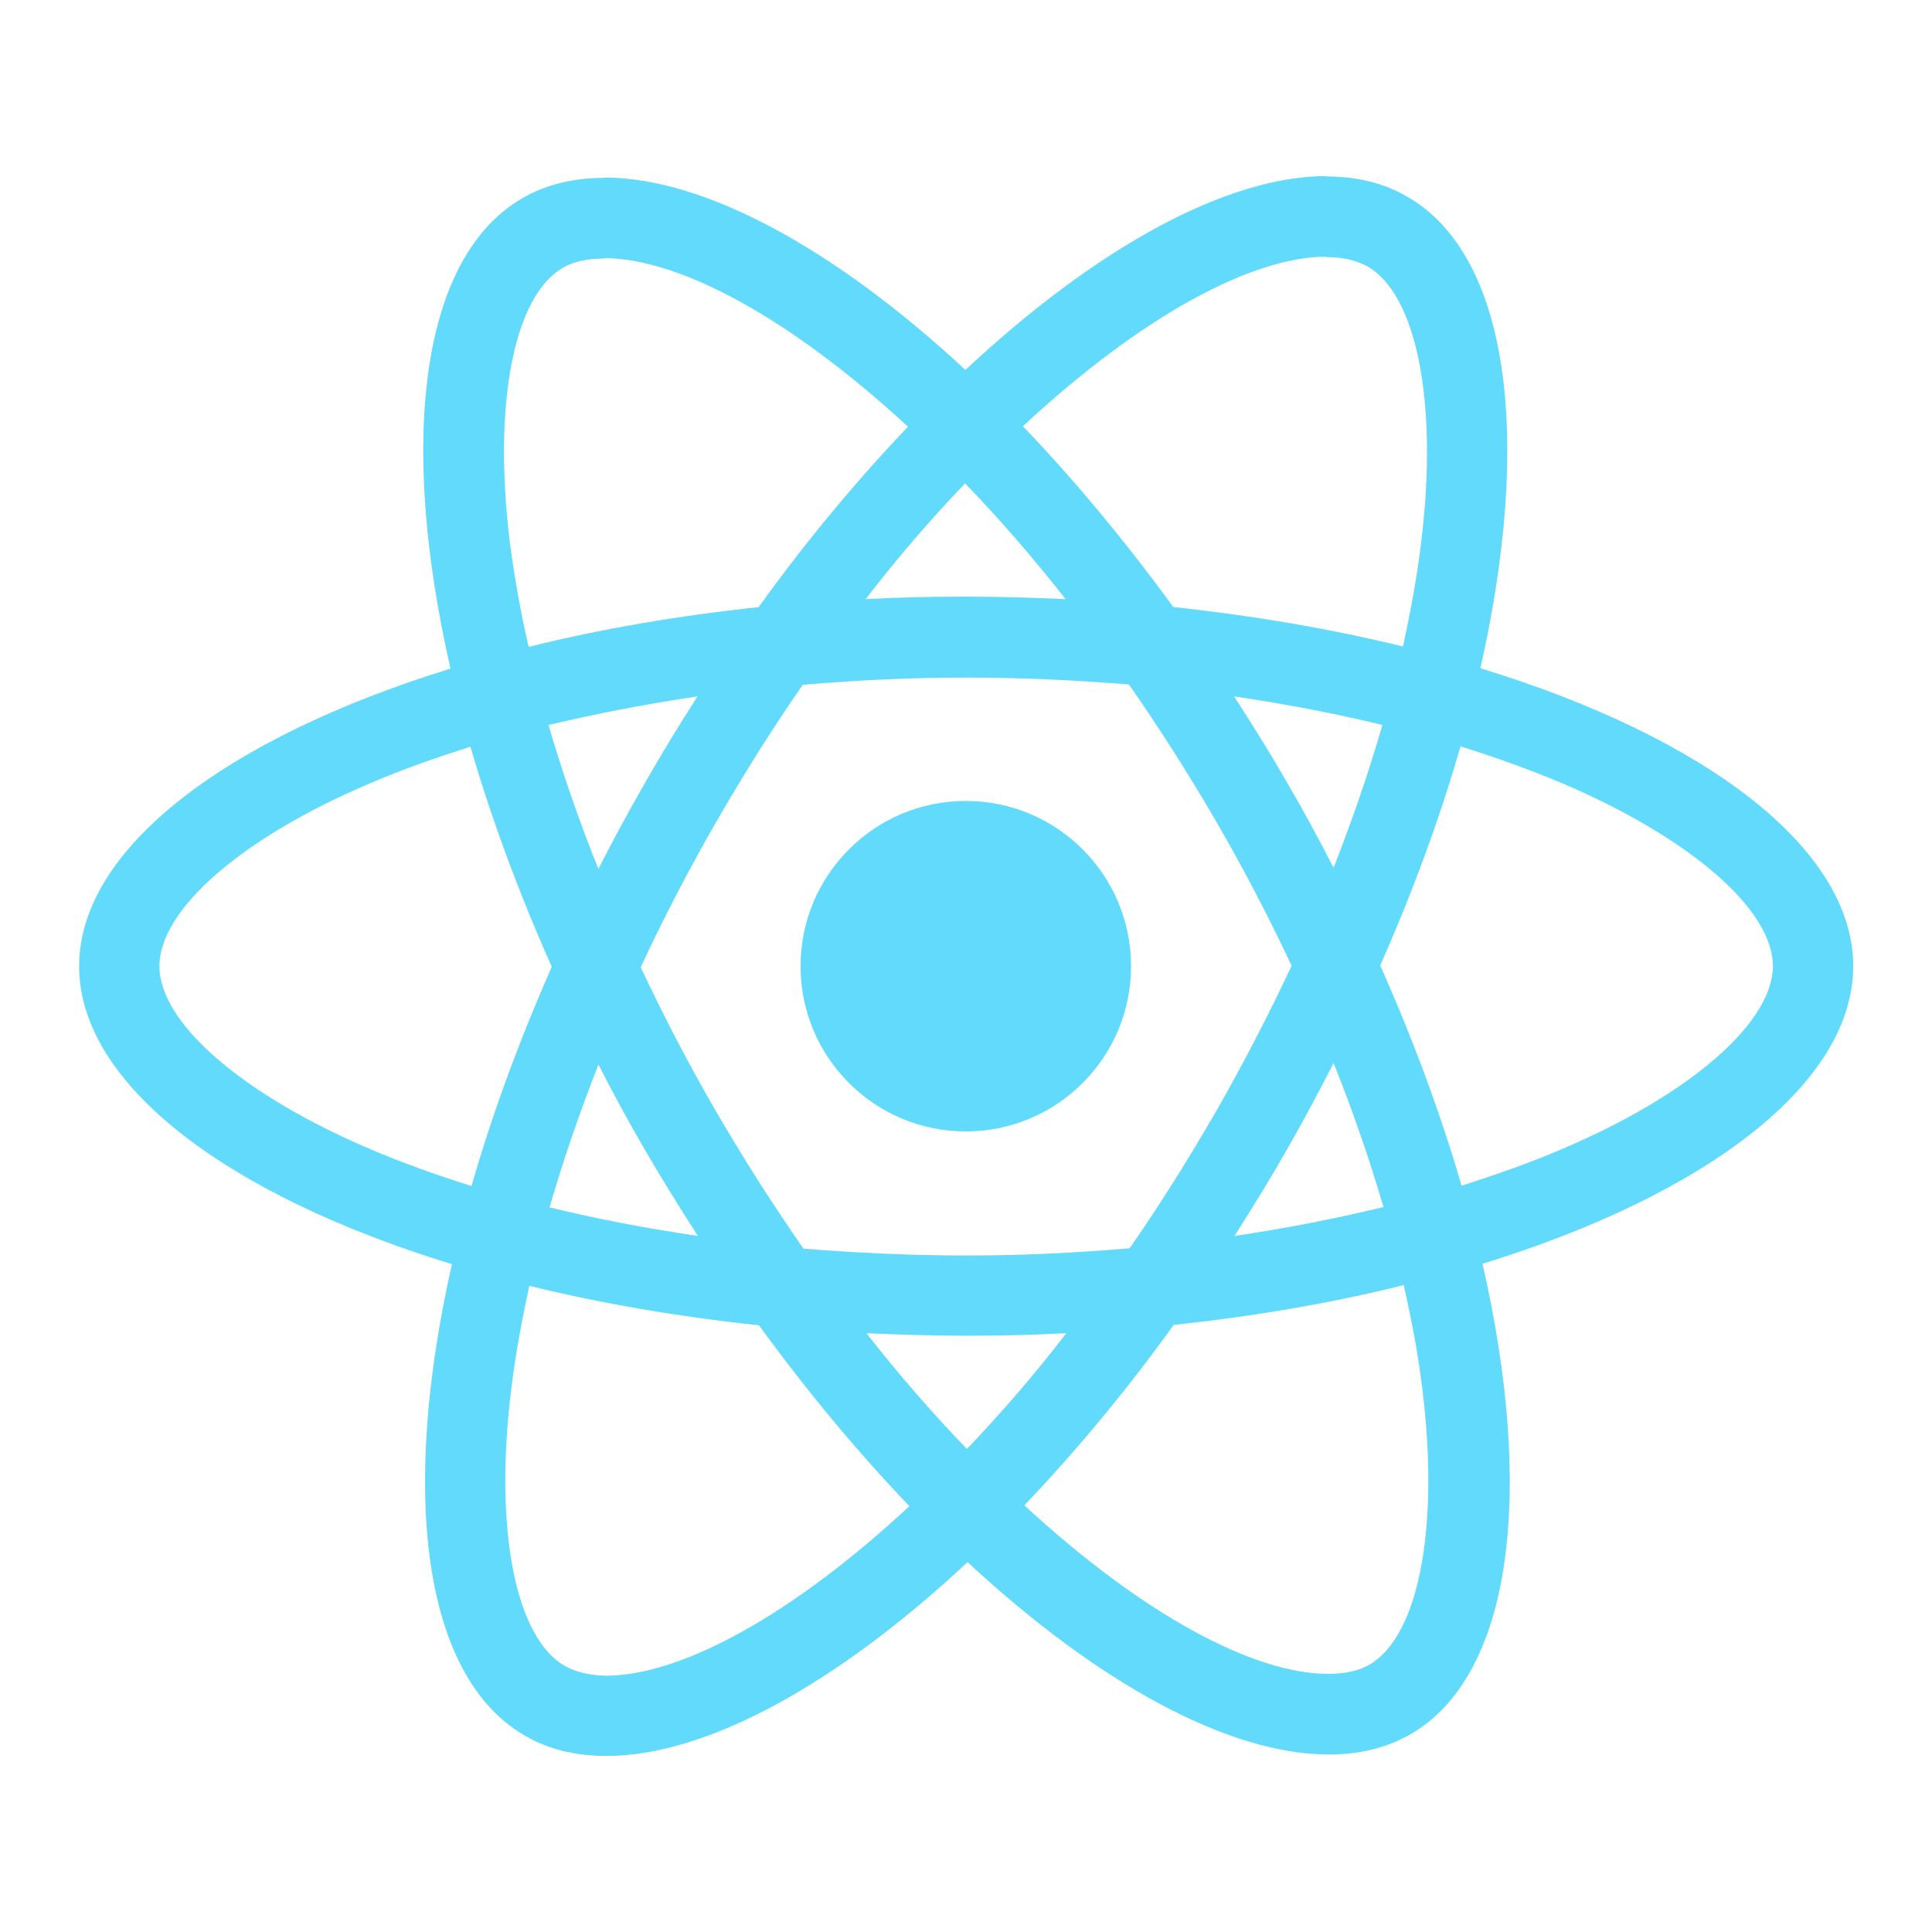
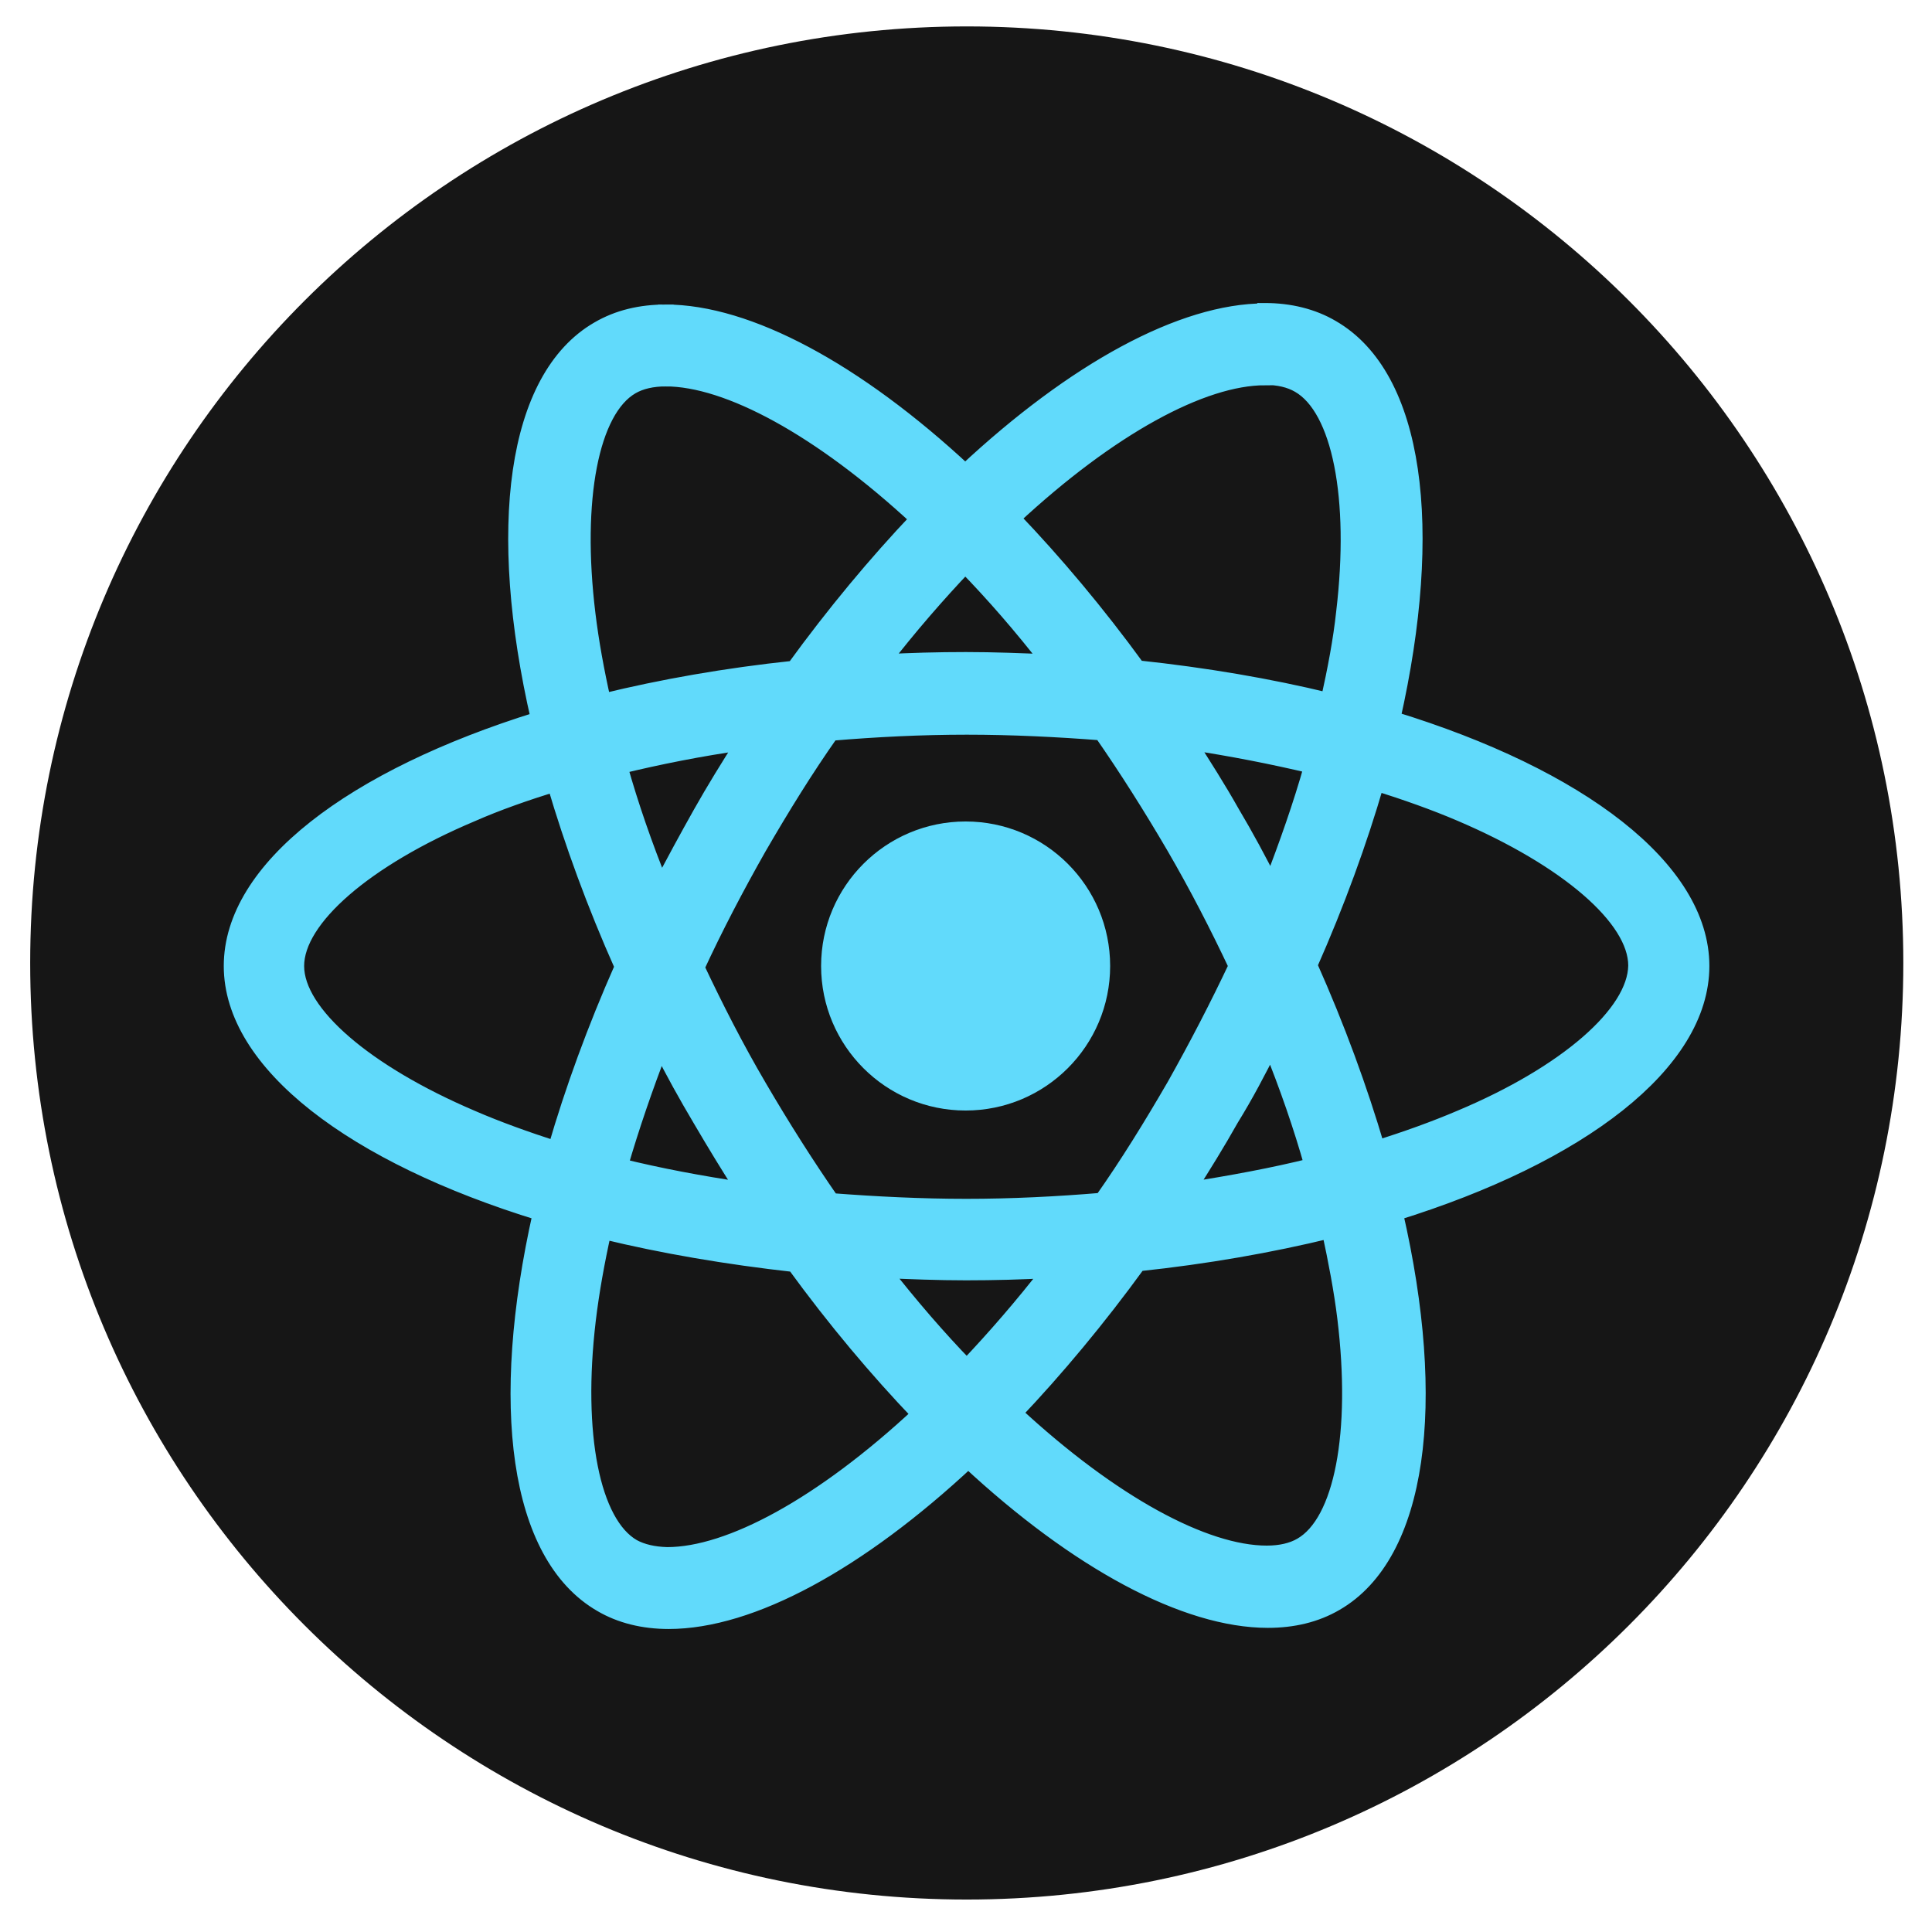
<svg xmlns="http://www.w3.org/2000/svg" version="1.1" id="Layer_1" x="0px" y="0px" viewBox="0 0 512 512" style="enable-background:new 0 0 512 512;" xml:space="preserve">
  <style type="text/css">
- 	.st0{fill:#61DAFB;}
+ 	.st0{fill:#161616;}
+ 	.st1{fill:#61DAFB;stroke:#61DAFB;stroke-width:4;stroke-miterlimit:10;}
</style>
+   <circle class="st0" cx="256.2" cy="255.2" r="248.2" />
  <g>
-     <path class="st0" d="M491.12,256.05c0-31.14-39-60.66-98.8-78.96c13.8-60.95,7.67-109.44-19.36-124.96   c-6.23-3.64-13.51-5.37-21.47-5.37v21.37c4.41,0,7.95,0.86,10.92,2.49c13.03,7.47,18.69,35.94,14.28,72.54   c-1.05,9.01-2.78,18.5-4.89,28.17c-18.78-4.6-39.29-8.15-60.85-10.45c-12.94-17.73-26.35-33.83-39.87-47.92   c31.24-29.04,60.57-44.94,80.5-44.94V46.66c-26.35,0-60.85,18.78-95.73,51.37c-34.88-32.39-69.38-50.98-95.73-50.98v21.37   c19.84,0,49.26,15.81,80.5,44.66c-13.42,14.09-26.83,30.09-39.58,47.82c-21.66,2.3-42.17,5.85-60.95,10.54   c-2.2-9.58-3.83-18.88-4.98-27.79c-4.5-36.61,1.05-65.07,13.99-72.64c2.87-1.72,6.61-2.49,11.02-2.49V47.14   c-8.05,0-15.33,1.72-21.66,5.37c-26.93,15.52-32.97,63.92-19.07,124.68c-59.61,18.4-98.42,47.82-98.42,78.87   c0,31.14,39,60.66,98.8,78.96c-13.8,60.95-7.67,109.44,19.36,124.96c6.23,3.64,13.51,5.37,21.56,5.37   c26.35,0,60.85-18.78,95.73-51.37c34.88,32.39,69.38,50.98,95.73,50.98c8.05,0,15.33-1.72,21.66-5.37   c26.93-15.52,32.97-63.92,19.07-124.68C452.31,316.61,491.12,287.1,491.12,256.05L491.12,256.05z M366.35,192.13   c-3.55,12.36-7.95,25.11-12.94,37.85c-3.93-7.67-8.05-15.33-12.55-23c-4.41-7.67-9.1-15.14-13.8-22.42   C340.66,186.57,353.79,189.06,366.35,192.13L366.35,192.13z M322.46,294.19c-7.47,12.94-15.14,25.2-23.1,36.61   c-14.28,1.25-28.75,1.92-43.32,1.92c-14.47,0-28.94-0.67-43.12-1.82c-7.95-11.4-15.72-23.57-23.19-36.42   c-7.28-12.55-13.9-25.3-19.93-38.14c5.94-12.84,12.65-25.68,19.84-38.24c7.47-12.94,15.14-25.2,23.1-36.61   c14.28-1.25,28.75-1.92,43.32-1.92c14.47,0,28.94,0.67,43.12,1.82c7.95,11.4,15.72,23.57,23.19,36.42   c7.28,12.55,13.9,25.3,19.93,38.14C336.26,268.79,329.64,281.63,322.46,294.19L322.46,294.19z M353.41,281.73   c5.17,12.84,9.58,25.68,13.22,38.14c-12.55,3.07-25.78,5.65-39.48,7.67c4.7-7.38,9.39-14.95,13.8-22.71   C345.36,297.16,349.48,289.4,353.41,281.73L353.41,281.73z M256.24,383.98c-8.91-9.2-17.82-19.45-26.64-30.67   c8.62,0.38,17.44,0.67,26.35,0.67c9.01,0,17.92-0.19,26.64-0.67C273.97,364.53,265.05,374.78,256.24,383.98z M184.94,327.54   c-13.61-2.01-26.74-4.5-39.29-7.57c3.55-12.36,7.95-25.11,12.94-37.85c3.93,7.67,8.05,15.33,12.55,23S180.24,320.25,184.94,327.54z    M255.76,128.11c8.91,9.2,17.82,19.45,26.64,30.67c-8.62-0.38-17.44-0.67-26.35-0.67c-9.01,0-17.92,0.19-26.64,0.67   C238.03,147.57,246.94,137.31,255.76,128.11z M184.84,184.56c-4.7,7.38-9.39,14.95-13.8,22.71c-4.41,7.67-8.53,15.33-12.46,23   c-5.17-12.84-9.58-25.68-13.22-38.14C157.91,189.16,171.14,186.57,184.84,184.56L184.84,184.56z M98.12,304.54   c-33.92-14.47-55.87-33.44-55.87-48.49c0-15.05,21.95-34.12,55.87-48.49c8.24-3.55,17.25-6.71,26.55-9.68   c5.46,18.78,12.65,38.33,21.56,58.36c-8.82,19.93-15.91,39.39-21.27,58.07C115.46,311.34,106.45,308.08,98.12,304.54L98.12,304.54z    M149.67,441.48c-13.03-7.47-18.69-35.94-14.28-72.54c1.05-9.01,2.78-18.5,4.89-28.17c18.78,4.6,39.29,8.15,60.85,10.45   c12.94,17.73,26.35,33.83,39.87,47.92c-31.24,29.04-60.57,44.94-80.5,44.94C156.19,443.97,152.55,443.11,149.67,441.48   L149.67,441.48z M376.98,368.46c4.5,36.61-1.05,65.07-13.99,72.64c-2.87,1.72-6.61,2.49-11.02,2.49   c-19.84,0-49.26-15.81-80.5-44.66c13.42-14.09,26.83-30.09,39.58-47.82c21.66-2.3,42.17-5.85,60.95-10.54   C374.2,350.25,375.93,359.55,376.98,368.46z M413.88,304.54c-8.24,3.55-17.25,6.71-26.55,9.68c-5.46-18.78-12.65-38.33-21.56-58.36   c8.82-19.93,15.91-39.39,21.27-58.07c9.49,2.97,18.5,6.23,26.93,9.77c33.92,14.47,55.87,33.44,55.87,48.49   C469.75,271.09,447.8,290.16,413.88,304.54L413.88,304.54z" />
-     <circle class="st0" cx="255.95" cy="256.05" r="43.79" />
+     <path class="st1" d="M451,256c0-25.8-32.3-50.3-81.9-65.5c11.4-50.5,6.4-90.7-16.1-103.7c-5.1-3-11.2-4.5-17.8-4.5v17.7   c3.6,0,6.6,0.7,9,2.1c10.8,6.2,15.5,29.8,11.9,60.1c-0.8,7.5-2.3,15.3-4.1,23.4c-15.6-3.8-32.6-6.7-50.5-8.6   c-10.7-14.7-21.9-28-33.1-39.7c25.9-24.1,50.3-37.2,66.8-37.2V82.4c-21.9,0-50.5,15.6-79.4,42.6c-28.9-26.9-57.6-42.3-79.4-42.3   v17.7c16.4,0,40.9,13.1,66.8,37.1c-11.1,11.7-22.2,25-32.8,39.6c-18,1.9-35,4.9-50.5,8.7c-1.8-8-3.2-15.7-4.1-23.1   c-3.7-30.4,0.9-54,11.6-60.2c2.4-1.4,5.5-2.1,9.1-2.1V82.7c-6.7,0-12.7,1.4-18,4.5c-22.3,12.9-27.4,53-15.8,103.4   c-49.3,15.3-81.4,39.6-81.4,65.4s32.3,50.3,81.9,65.5c-11.4,50.6-6.4,90.7,16.1,103.7c5.1,3,11.2,4.5,17.9,4.5   c21.9,0,50.5-15.6,79.4-42.6c28.9,26.9,57.6,42.3,79.4,42.3c6.6,0,12.7-1.4,18-4.5c22.3-12.9,27.4-53,15.8-103.4   C418.8,306.3,451,281.8,451,256L451,256z M347.6,203c-2.9,10.3-6.6,20.8-10.7,31.4c-3.2-6.4-6.6-12.7-10.4-19.1   c-3.6-6.4-7.5-12.5-11.4-18.6C326.3,198.4,337.1,200.5,347.6,203L347.6,203z M311.2,287.7c-6.2,10.7-12.5,20.9-19.2,30.4   c-11.9,1-23.9,1.6-35.9,1.6c-12,0-24-0.6-35.7-1.5c-6.6-9.5-13-19.6-19.2-30.2c-6.1-10.4-11.5-21-16.5-31.6   c4.9-10.6,10.5-21.3,16.4-31.7c6.2-10.7,12.5-20.9,19.2-30.4c11.9-1,23.9-1.6,35.9-1.6c12,0,24,0.6,35.7,1.5   c6.6,9.5,13,19.6,19.2,30.2c6.1,10.5,11.5,21,16.5,31.6C322.6,266.6,317.1,277.2,311.2,287.7L311.2,287.7z M336.8,277.3   c4.3,10.6,8,21.3,10.9,31.6c-10.4,2.6-21.4,4.6-32.8,6.4c3.9-6.1,7.8-12.4,11.4-18.8C330.2,290.2,333.6,283.7,336.8,277.3   L336.8,277.3z M256.2,362.2c-7.4-7.6-14.8-16.2-22.1-25.5c7.1,0.3,14.4,0.6,21.9,0.6c7.5,0,14.8-0.2,22.1-0.6   C270.9,346,263.5,354.5,256.2,362.2z M197,315.3c-11.3-1.7-22.1-3.7-32.6-6.3c3-10.3,6.6-20.8,10.7-31.4   c3.2,6.4,6.7,12.7,10.5,19.1C189.3,303,193.1,309.3,197,315.3z M255.8,149.9c7.4,7.6,14.8,16.1,22.1,25.5   c-7.1-0.3-14.4-0.6-21.9-0.6c-7.5,0-14.8,0.2-22.1,0.6C241.1,166.1,248.5,157.6,255.8,149.9z M197,196.8   c-3.9,6.1-7.8,12.4-11.4,18.8c-3.6,6.4-7,12.7-10.4,19.1c-4.3-10.6-8-21.3-10.9-31.6C174.6,200.6,185.6,198.4,197,196.8L197,196.8z    M125,296.2c-28.1-12-46.4-27.7-46.4-40.2c0-12.5,18.2-28.3,46.4-40.2c6.8-3,14.3-5.6,22-8c4.6,15.6,10.5,31.8,17.9,48.4   c-7.3,16.5-13.2,32.7-17.7,48.2C139.5,301.9,131.9,299.2,125,296.2L125,296.2z M167.8,409.9c-10.8-6.2-15.5-29.8-11.9-60.1   c0.9-7.5,2.3-15.3,4.1-23.4c15.6,3.8,32.6,6.7,50.5,8.7c10.7,14.7,21.9,28,33.1,39.7c-25.9,24.1-50.3,37.2-66.8,37.2   C173.2,411.9,170.2,411.2,167.8,409.9L167.8,409.9z M356.4,349.3c3.7,30.4-0.8,54-11.6,60.2c-2.4,1.4-5.5,2.1-9.1,2.1   c-16.4,0-40.9-13.1-66.8-37.1c11.1-11.7,22.2-25,32.8-39.6c18-1.9,35-4.9,50.6-8.7C354,334.1,355.5,341.9,356.4,349.3z M387,296.2   c-6.8,2.9-14.3,5.6-22,8c-4.6-15.6-10.5-31.8-17.9-48.4c7.3-16.5,13.2-32.7,17.7-48.2c7.9,2.5,15.3,5.1,22.3,8.1   c28.1,12,46.4,27.7,46.4,40.2C433.3,268.5,415.1,284.4,387,296.2L387,296.2z" />
+     <circle class="st1" cx="255.9" cy="256" r="36.3" />
  </g>
</svg>
